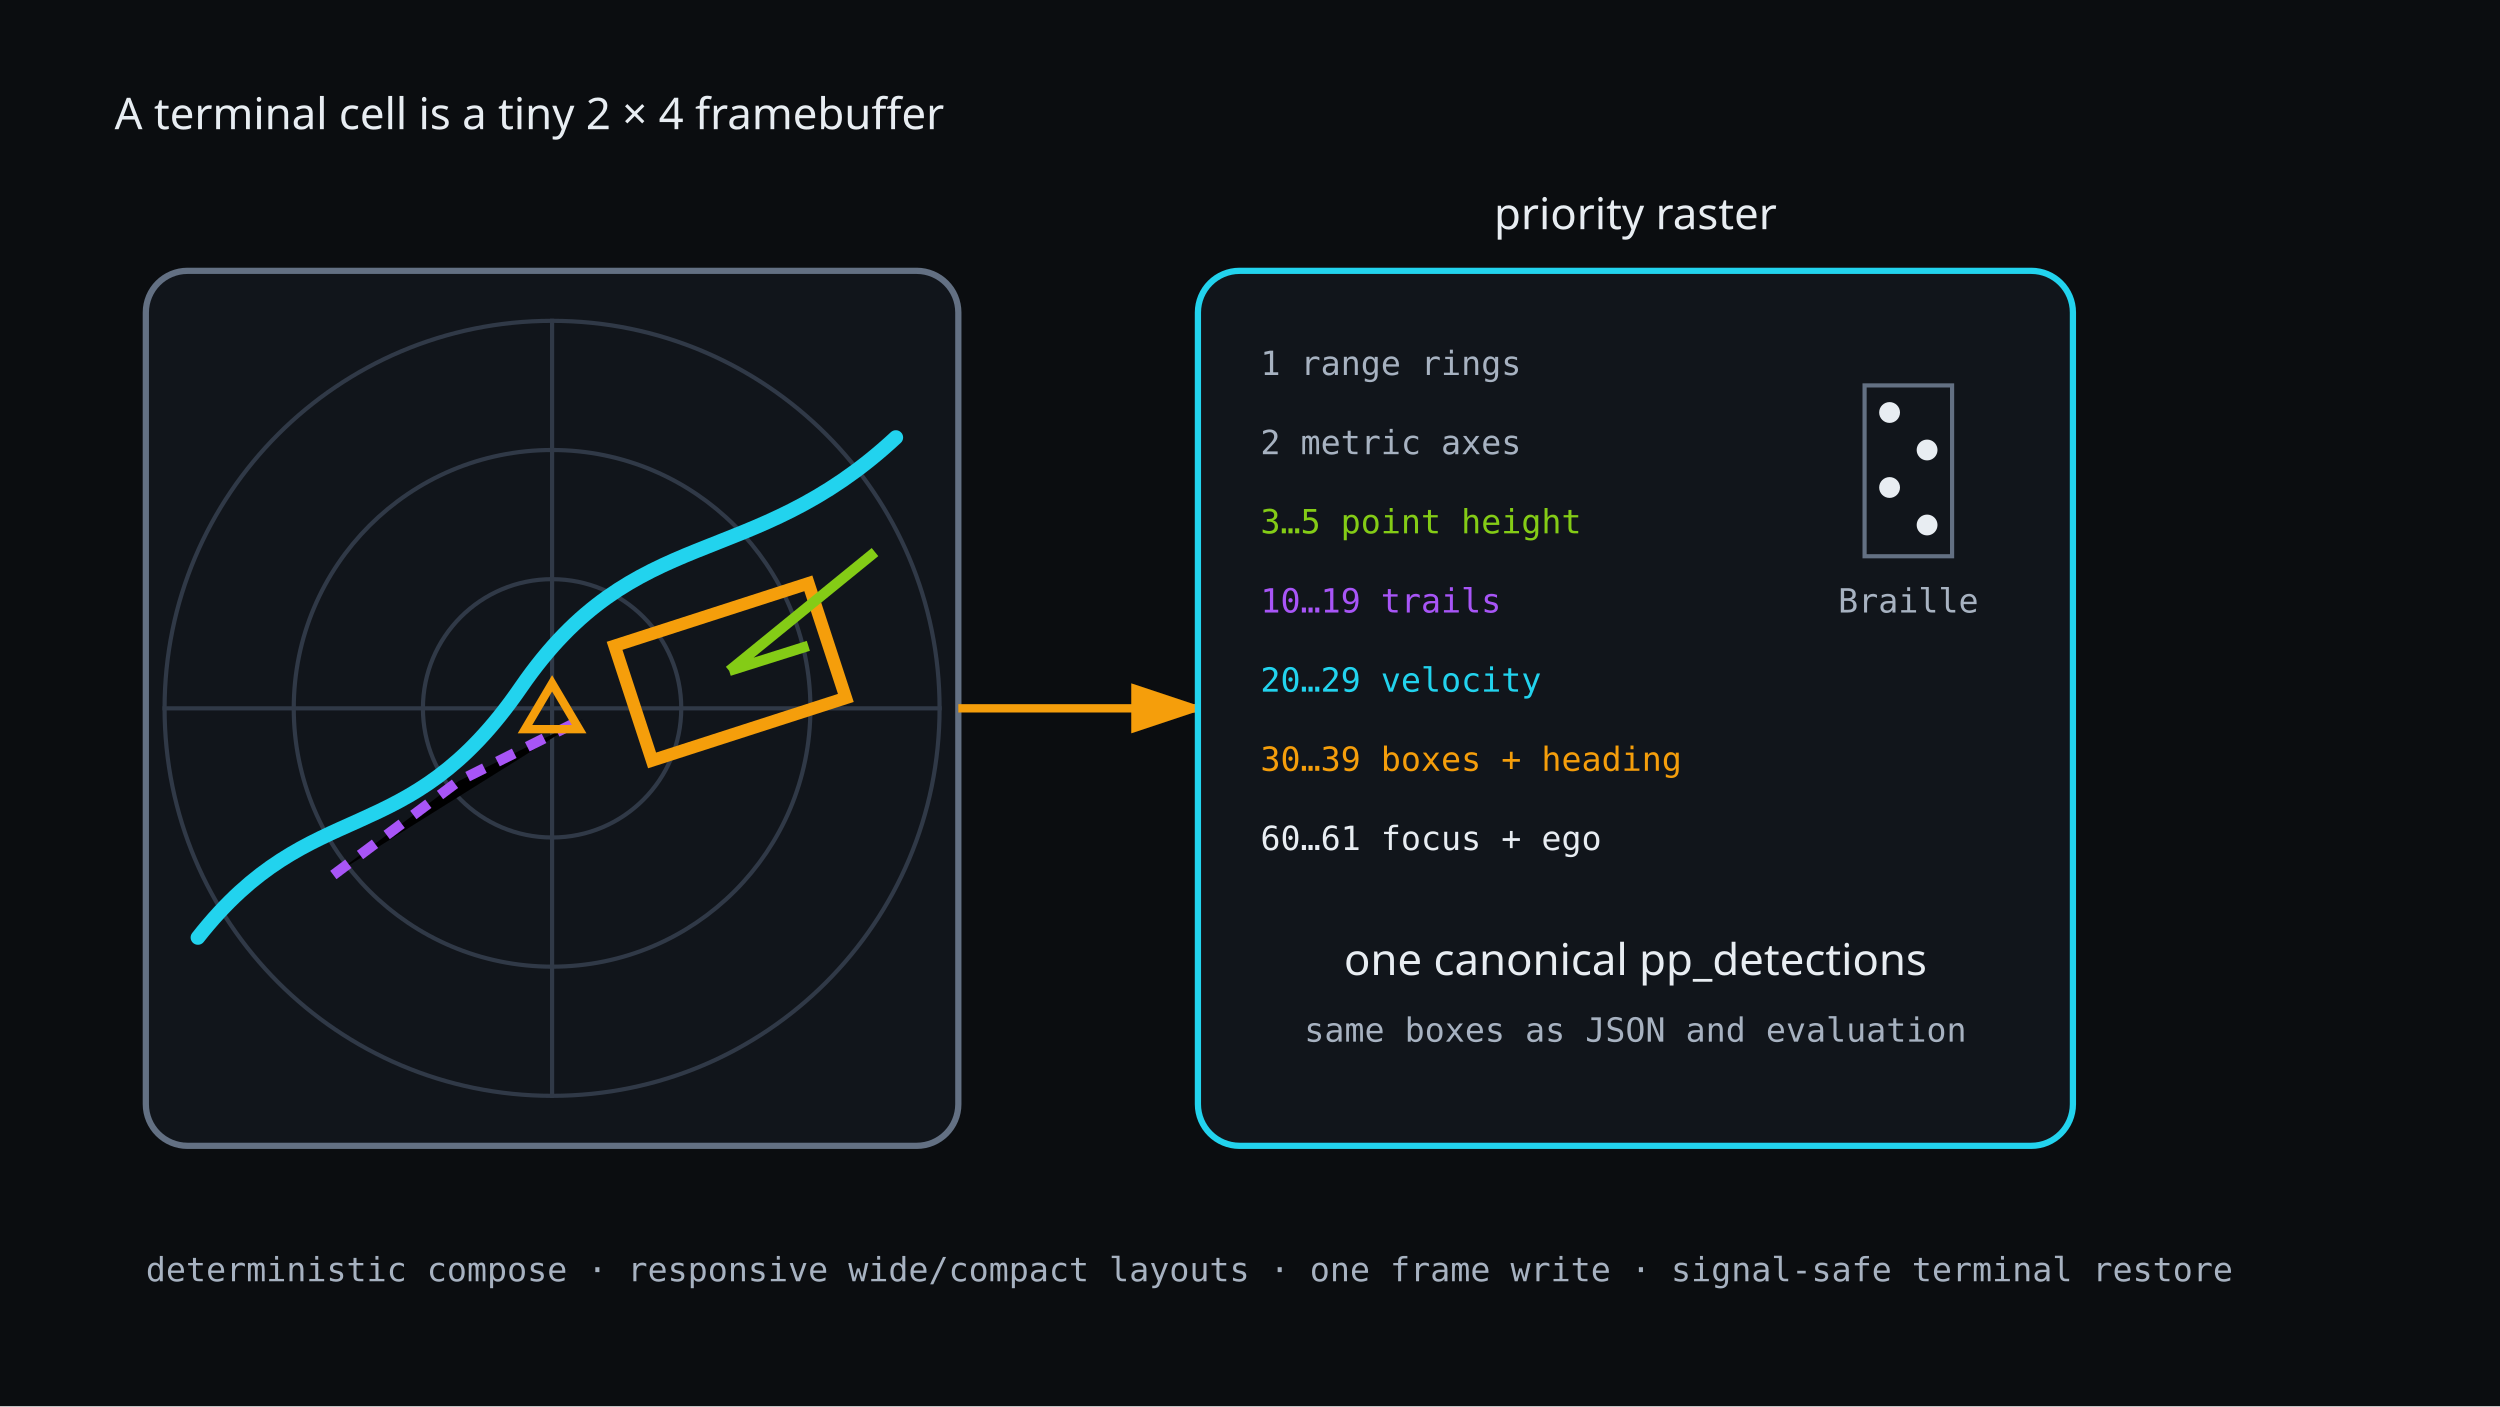
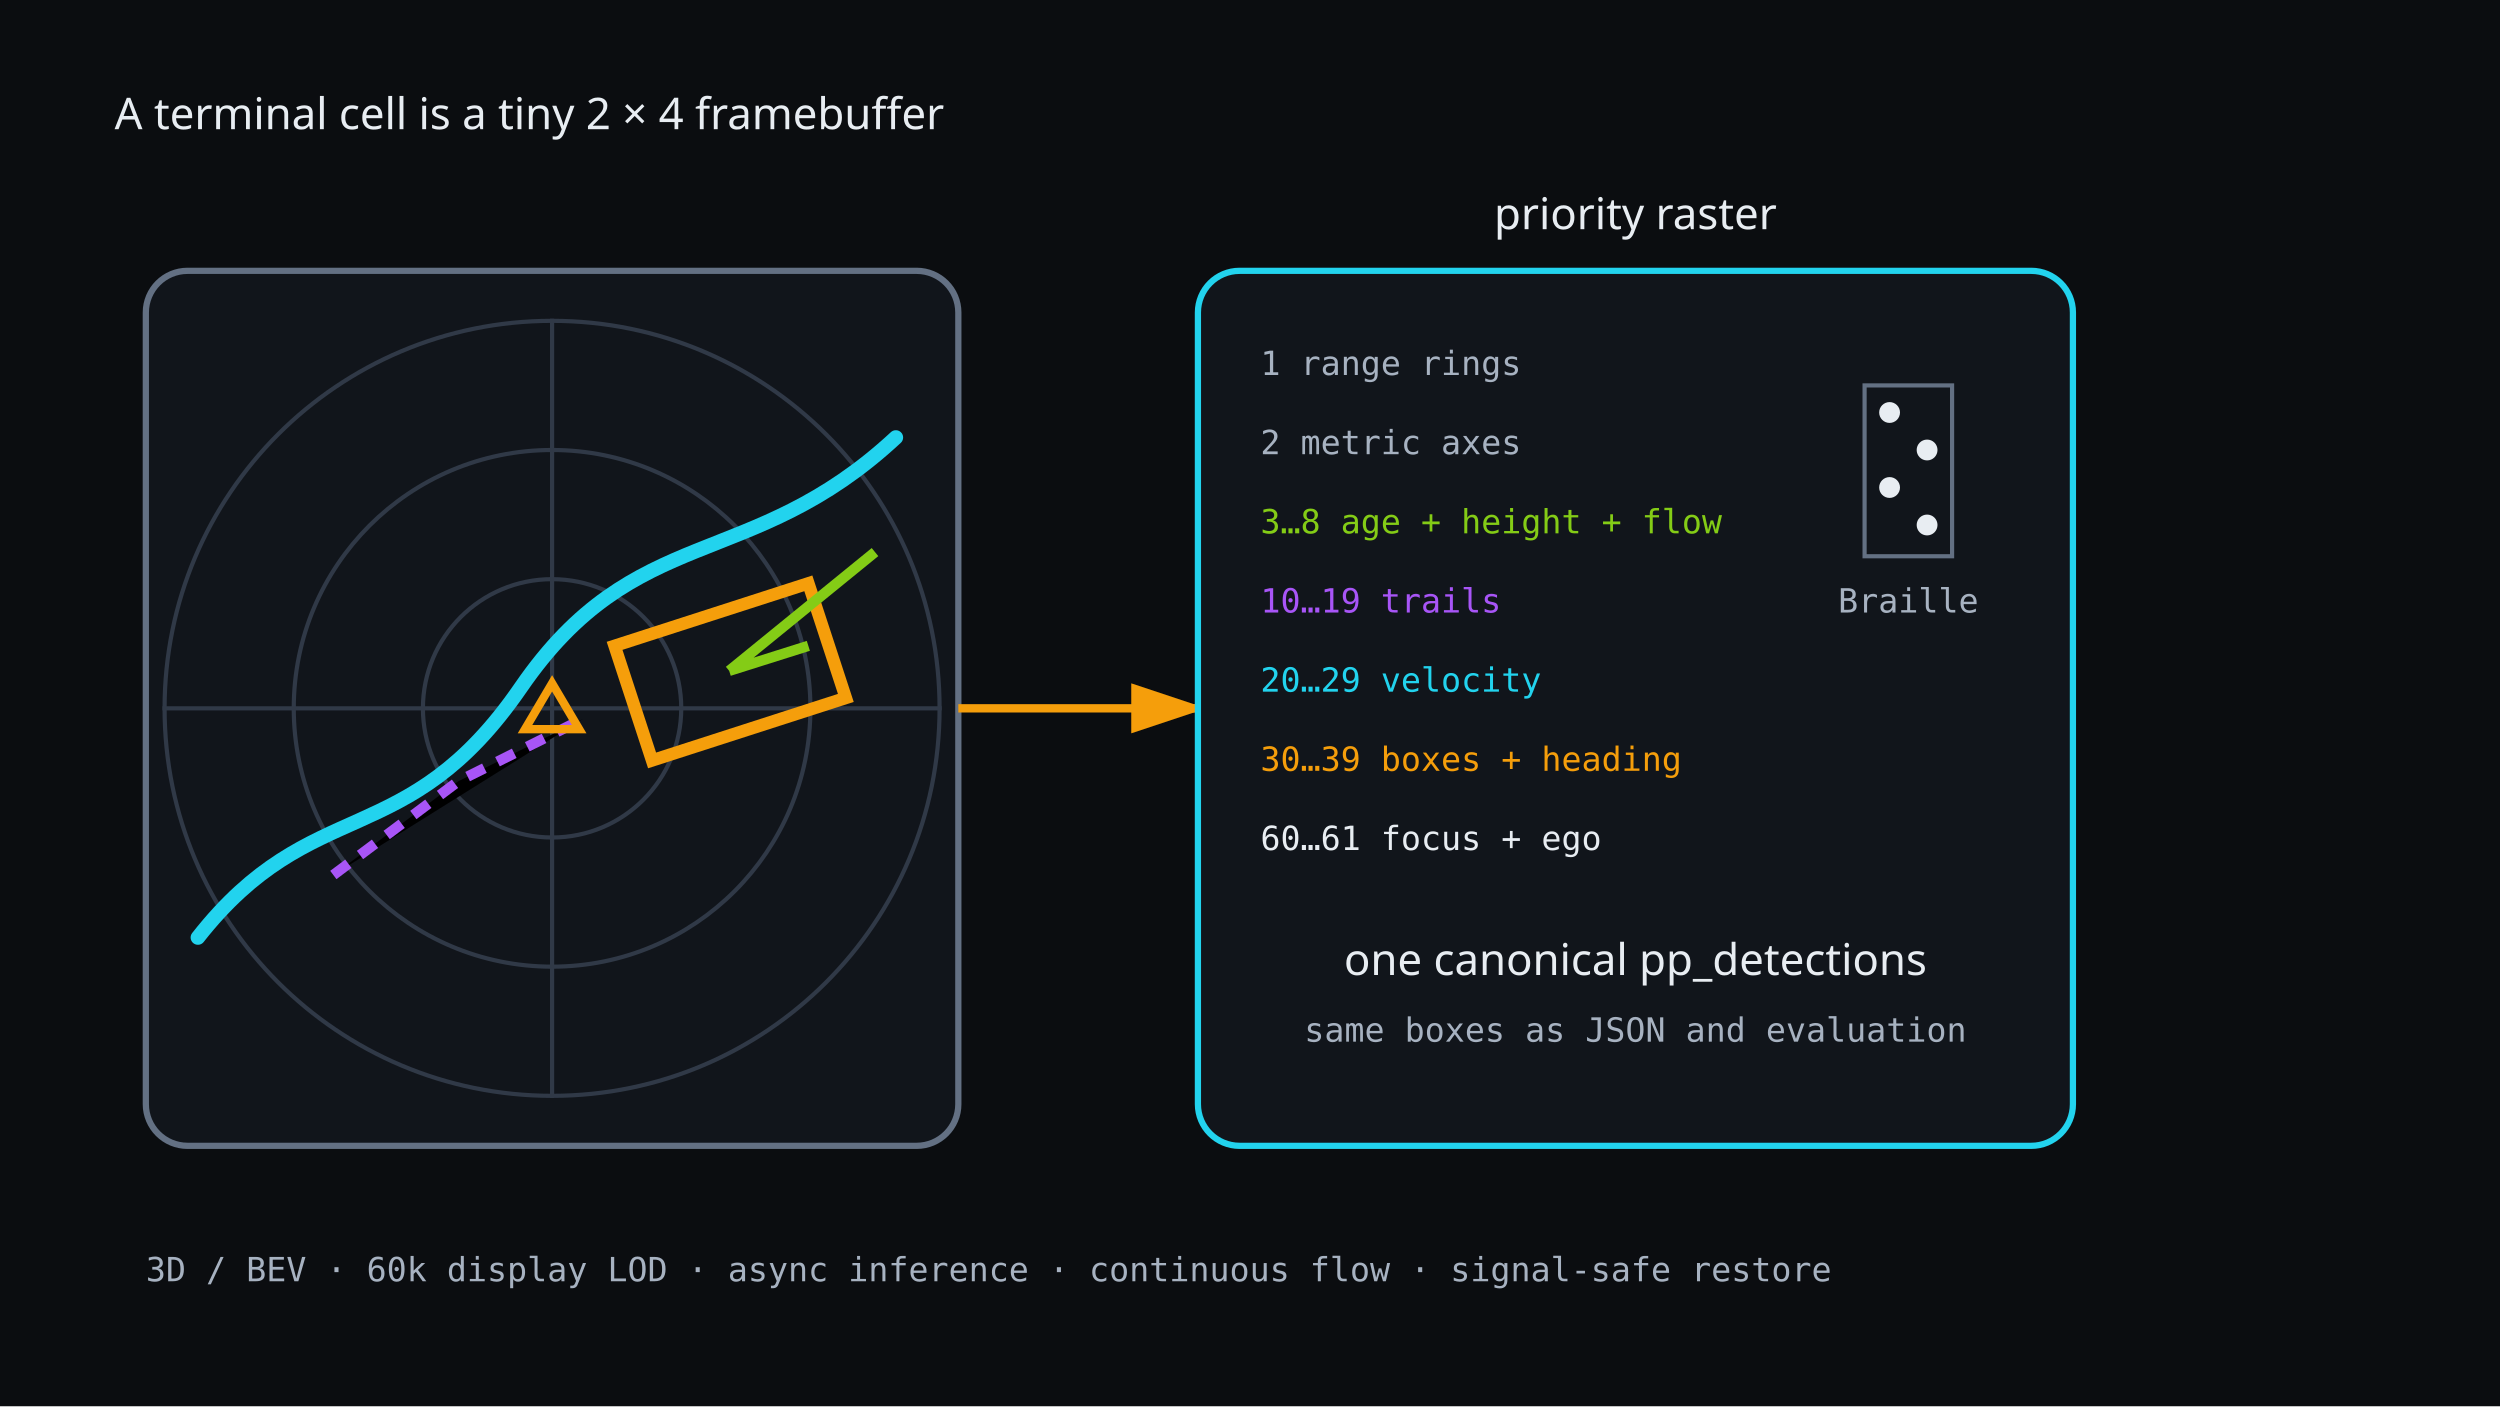
<svg xmlns="http://www.w3.org/2000/svg" viewBox="0 0 1200 675" role="img">
  <defs>
    <marker id="a" markerWidth="10" markerHeight="10" refX="8" refY="3" orient="auto">
      <path d="M0 0L9 3 0 6Z" fill="#f59e0b" />
    </marker>
    <style>.t{fill:#e8edf2;font:21px system-ui}.m{fill:#a7b2c1;font:16px ui-monospace,monospace}.a{stroke:#f59e0b;stroke-width:4;fill:none;marker-end:url(#a)}</style>
  </defs>
  <rect width="1200" height="675" fill="#0b0d10" />
  <text x="55" y="62" class="t" font-size="30">A terminal cell is a tiny 2 × 4 framebuffer</text>
  <g transform="translate(70 130)">
    <rect width="390" height="420" rx="20" fill="#11151b" stroke="#637083" stroke-width="3" />
    <g fill="none" stroke="#303947" stroke-width="2">
      <circle cx="195" cy="210" r="62" />
      <circle cx="195" cy="210" r="124" />
      <circle cx="195" cy="210" r="186" />
      <path d="M8 210H382M195 23V397" />
    </g>
    <path d="M25 320C80 250 125 280 180 200S290 145 360 80" stroke="#22d3ee" stroke-width="7" fill="none" stroke-linecap="round" />
    <path d="M90 290L150 245L210 215" stroke="#a855f7" stroke-width="5" stroke-dasharray="9 7" />
    <path d="M225 180L318 150L336 205L243 235Z" fill="none" stroke="#f59e0b" stroke-width="6" />
    <path d="M280 192L318 180M280 192L350 135" stroke="#84cc16" stroke-width="5" />
    <path d="M195 198L208 220L182 220Z" fill="none" stroke="#f59e0b" stroke-width="4" />
  </g>
  <path d="M460 340H575" class="a" />
  <g transform="translate(575 130)">
    <text x="210" y="-20" text-anchor="middle" class="t">priority raster</text>
    <rect width="420" height="420" rx="20" fill="#11151b" stroke="#22d3ee" stroke-width="3" />
    <g class="m">
      <text x="30" y="50">1       range rings</text>
      <text x="30" y="88">2       metric axes</text>
-       <text x="30" y="126" fill="#84cc16">3…5     point height</text>
+       <text x="30" y="126" fill="#84cc16">3…8     age + height + flow</text>
      <text x="30" y="164" fill="#a855f7">10…19   trails</text>
      <text x="30" y="202" fill="#22d3ee">20…29   velocity</text>
      <text x="30" y="240" fill="#f59e0b">30…39   boxes + heading</text>
      <text x="30" y="278" fill="#e8edf2">60…61   focus + ego</text>
    </g>
    <rect x="320" y="55" width="42" height="82" fill="none" stroke="#637083" stroke-width="2" />
    <g fill="#e8edf2">
      <circle cx="332" cy="68" r="5" />
      <circle cx="350" cy="86" r="5" />
      <circle cx="332" cy="104" r="5" />
      <circle cx="350" cy="122" r="5" />
    </g>
    <text x="341" y="164" text-anchor="middle" class="m">Braille</text>
    <text x="210" y="338" text-anchor="middle" class="t">one canonical pp_detections</text>
    <text x="210" y="370" text-anchor="middle" class="m">same boxes as JSON and evaluation</text>
  </g>
-   <text x="70" y="615" class="m">deterministic compose · responsive wide/compact layouts · one frame write · signal-safe terminal restore</text>
+   <text x="70" y="615" class="m">3D / BEV · 60k display LOD · async inference · continuous flow · signal-safe restore</text>
</svg>
